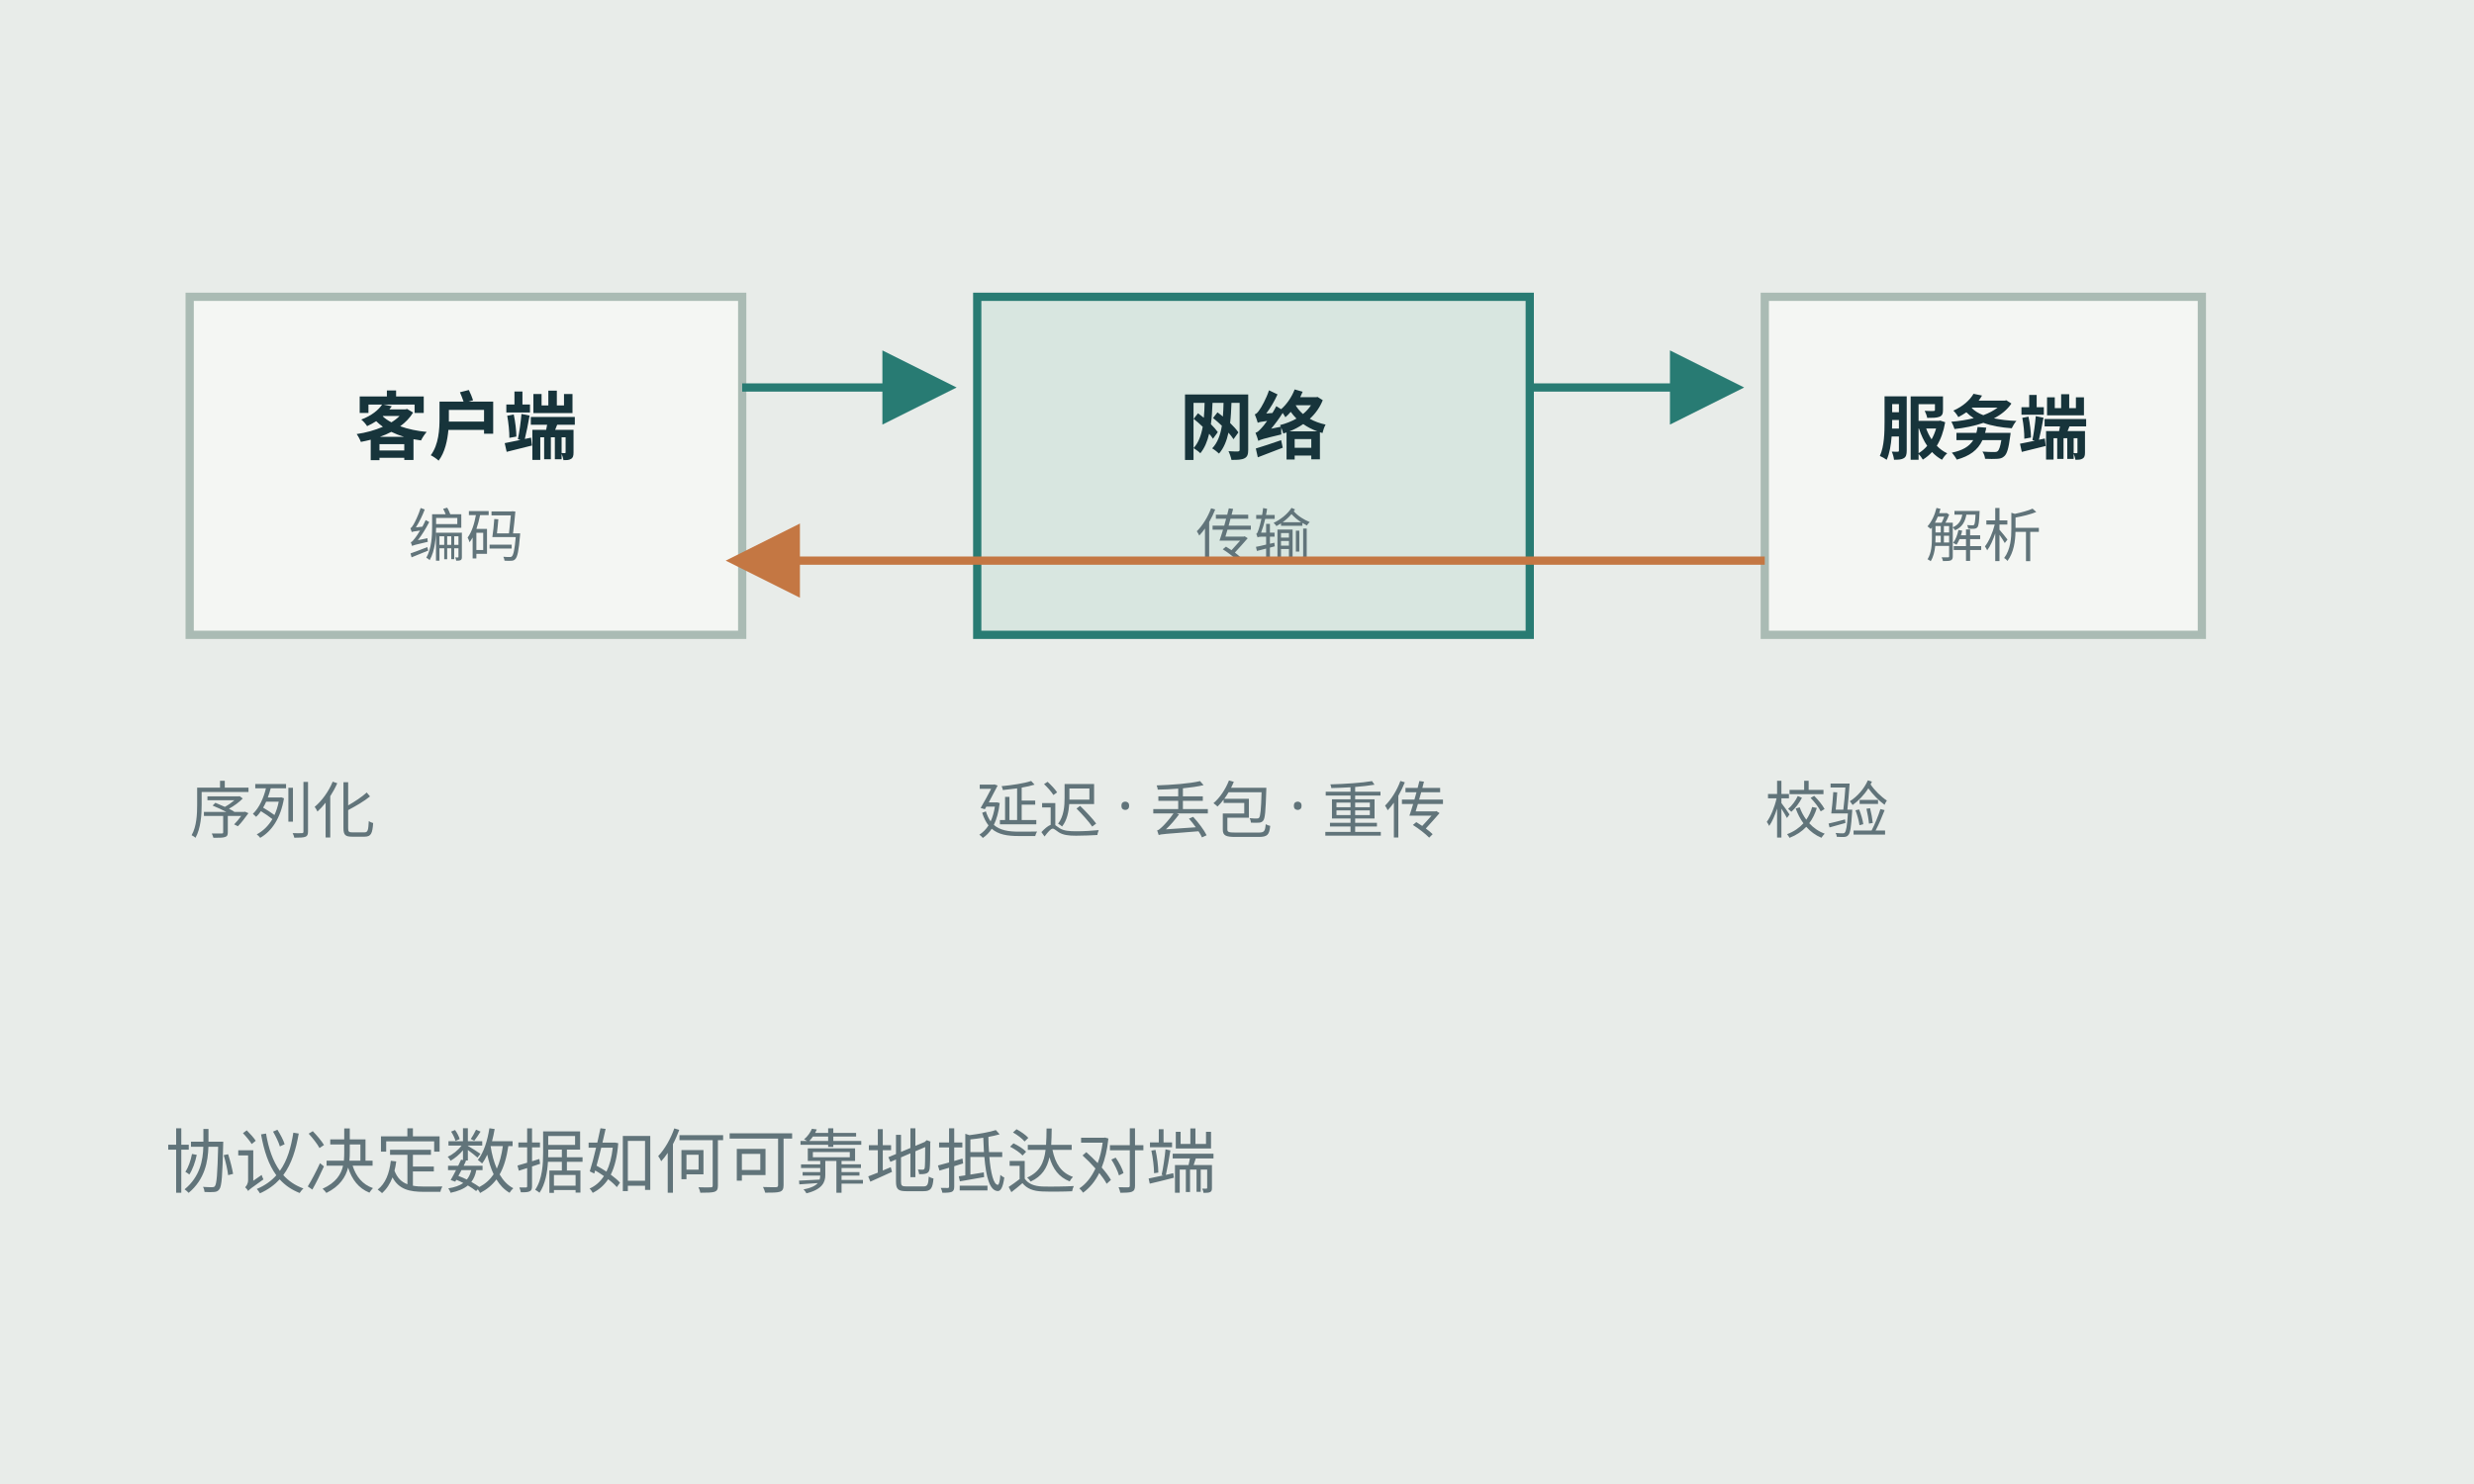
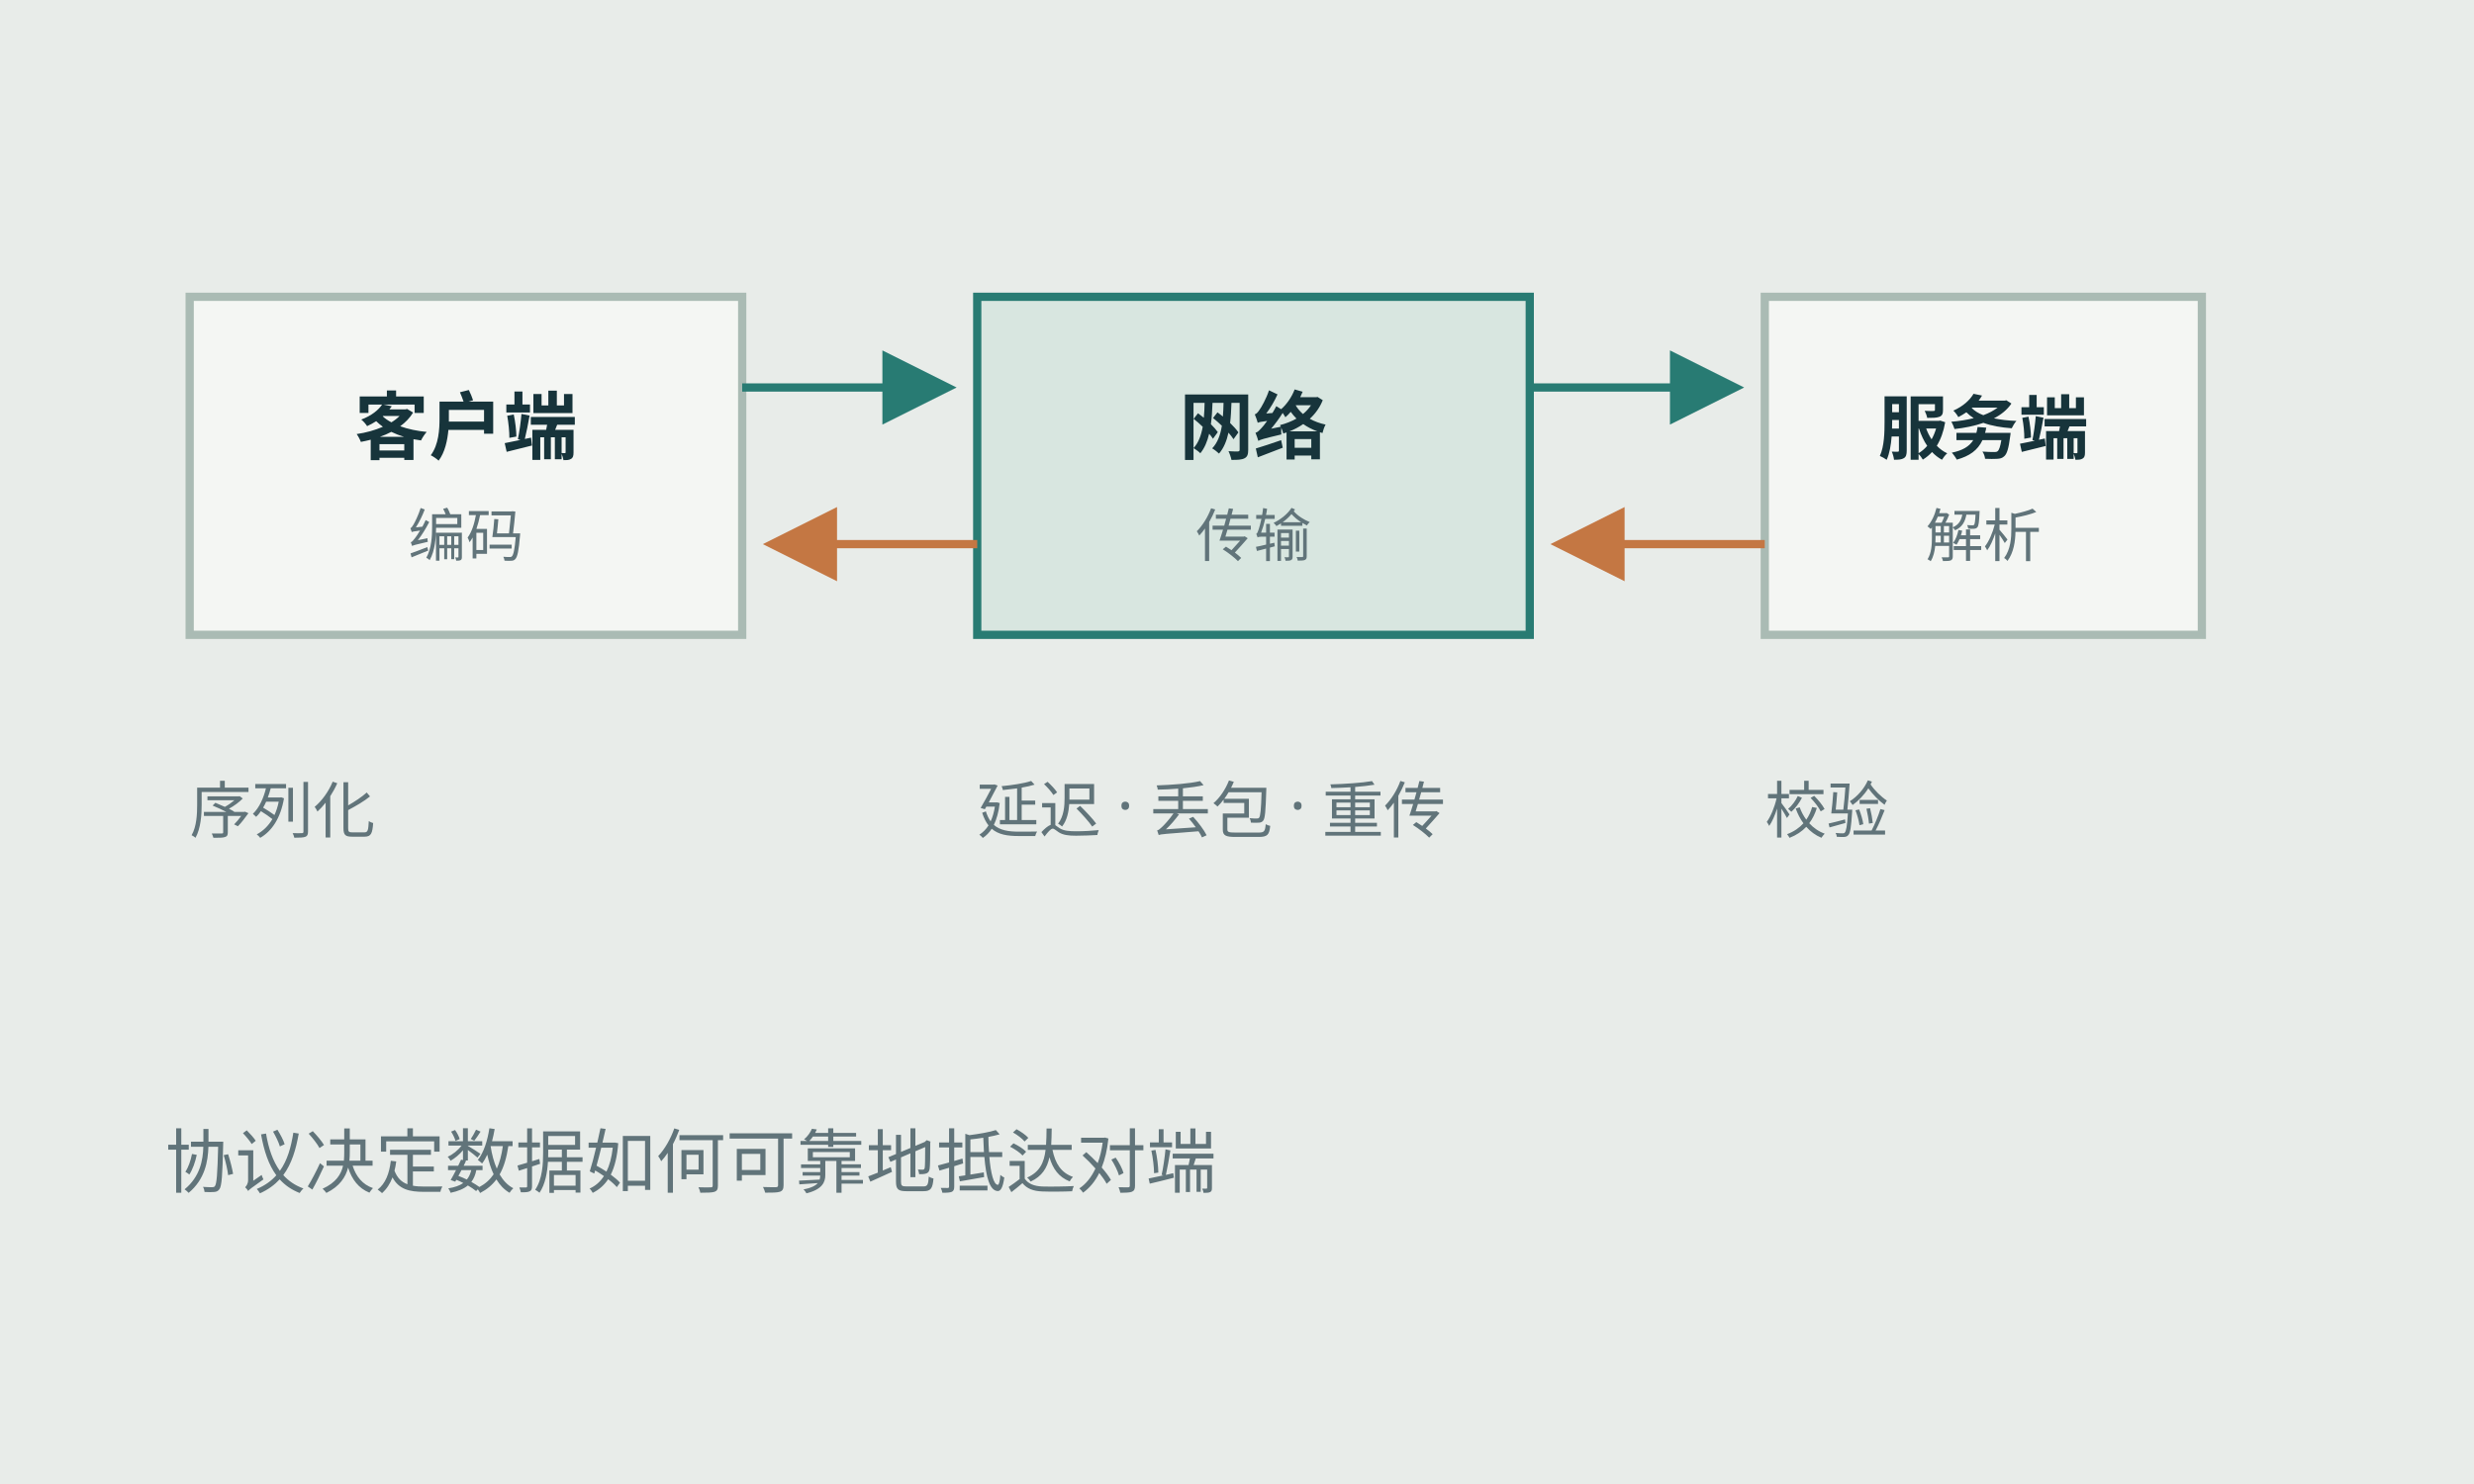
<svg xmlns="http://www.w3.org/2000/svg" width="600" height="360" viewBox="610 230 600 360" role="img" aria-labelledby="thumbnailTitle">
  <defs>
    <pattern id="grid" width="40" height="40" patternUnits="userSpaceOnUse">
      <path d="M40 0H0V40" fill="none" stroke="#AEBDB7" stroke-width="1" opacity=".20" />
    </pattern>
    <marker id="tealArrow" markerWidth="9" markerHeight="9" refX="7" refY="4.5" orient="auto">
      <path d="M0 0L9 4.5L0 9Z" fill="#287B73" />
    </marker>
    <marker id="orangeArrow" markerWidth="9" markerHeight="9" refX="7" refY="4.5" orient="auto">
      <path d="M0 0L9 4.5L0 9Z" fill="#C47743" />
    </marker>
  </defs>
  <rect x="610" y="230" width="600" height="360" fill="#E8ECE9" />
  <rect x="656" y="302" width="134" height="82" fill="#F4F6F3" stroke="#AABBB4" stroke-width="2" />
  <text x="723.0" y="340.0" fill="#17343B" font-family="'Microsoft YaHei','Noto Sans SC',sans-serif" font-size="18" font-weight="650" text-anchor="middle">客户端</text>
  <text x="723.0" y="365.0" fill="#61747A" font-family="'Microsoft YaHei','Noto Sans SC',sans-serif" font-size="14" font-weight="500" text-anchor="middle">编码</text>
  <rect x="847" y="302" width="134" height="82" fill="#D8E6E0" stroke="#287B73" stroke-width="2" />
  <text x="914.0" y="340.0" fill="#17343B" font-family="'Microsoft YaHei','Noto Sans SC',sans-serif" font-size="18" font-weight="650" text-anchor="middle">网络</text>
  <text x="914.0" y="365.0" fill="#61747A" font-family="'Microsoft YaHei','Noto Sans SC',sans-serif" font-size="14" font-weight="500" text-anchor="middle">传输</text>
  <rect x="1038" y="302" width="106" height="82" fill="#F4F6F3" stroke="#AABBB4" stroke-width="2" />
  <text x="1091.0" y="340.0" fill="#17343B" font-family="'Microsoft YaHei','Noto Sans SC',sans-serif" font-size="17" font-weight="650" text-anchor="middle">服务端</text>
  <text x="1091.0" y="365.0" fill="#61747A" font-family="'Microsoft YaHei','Noto Sans SC',sans-serif" font-size="14" font-weight="500" text-anchor="middle">解析</text>
  <path d="M790 324L838 324" fill="none" stroke="#287B73" stroke-width="2" marker-end="url(#tealArrow)" />
  <path d="M981 324L1029 324" fill="none" stroke="#287B73" stroke-width="2" marker-end="url(#tealArrow)" />
-   <path d="M1038 366L790 366" fill="none" stroke="#C47743" stroke-width="2" marker-end="url(#orangeArrow)" />
+   <path d="M1038 362L990 362" fill="none" stroke="#C47743" stroke-width="2" marker-end="url(#orangeArrow)" />
+   <path d="M847 362L799 362" fill="none" stroke="#C47743" stroke-width="2" marker-end="url(#orangeArrow)" />
  <text x="656" y="432" fill="#61747A" font-family="'Microsoft YaHei','Noto Sans SC',sans-serif" font-size="15" font-weight="500" text-anchor="start">序列化</text>
  <text x="847" y="432" fill="#61747A" font-family="'Microsoft YaHei','Noto Sans SC',sans-serif" font-size="15" font-weight="500" text-anchor="start">延迟 · 丢包 · 重传</text>
  <text x="1038" y="432" fill="#61747A" font-family="'Microsoft YaHei','Noto Sans SC',sans-serif" font-size="15" font-weight="500" text-anchor="start">校验</text>
  <text x="650" y="518" fill="#61747A" font-family="'Microsoft YaHei','Noto Sans SC',sans-serif" font-size="17" font-weight="500" text-anchor="start">协议决定数据如何可靠地抵达对端</text>
</svg>
